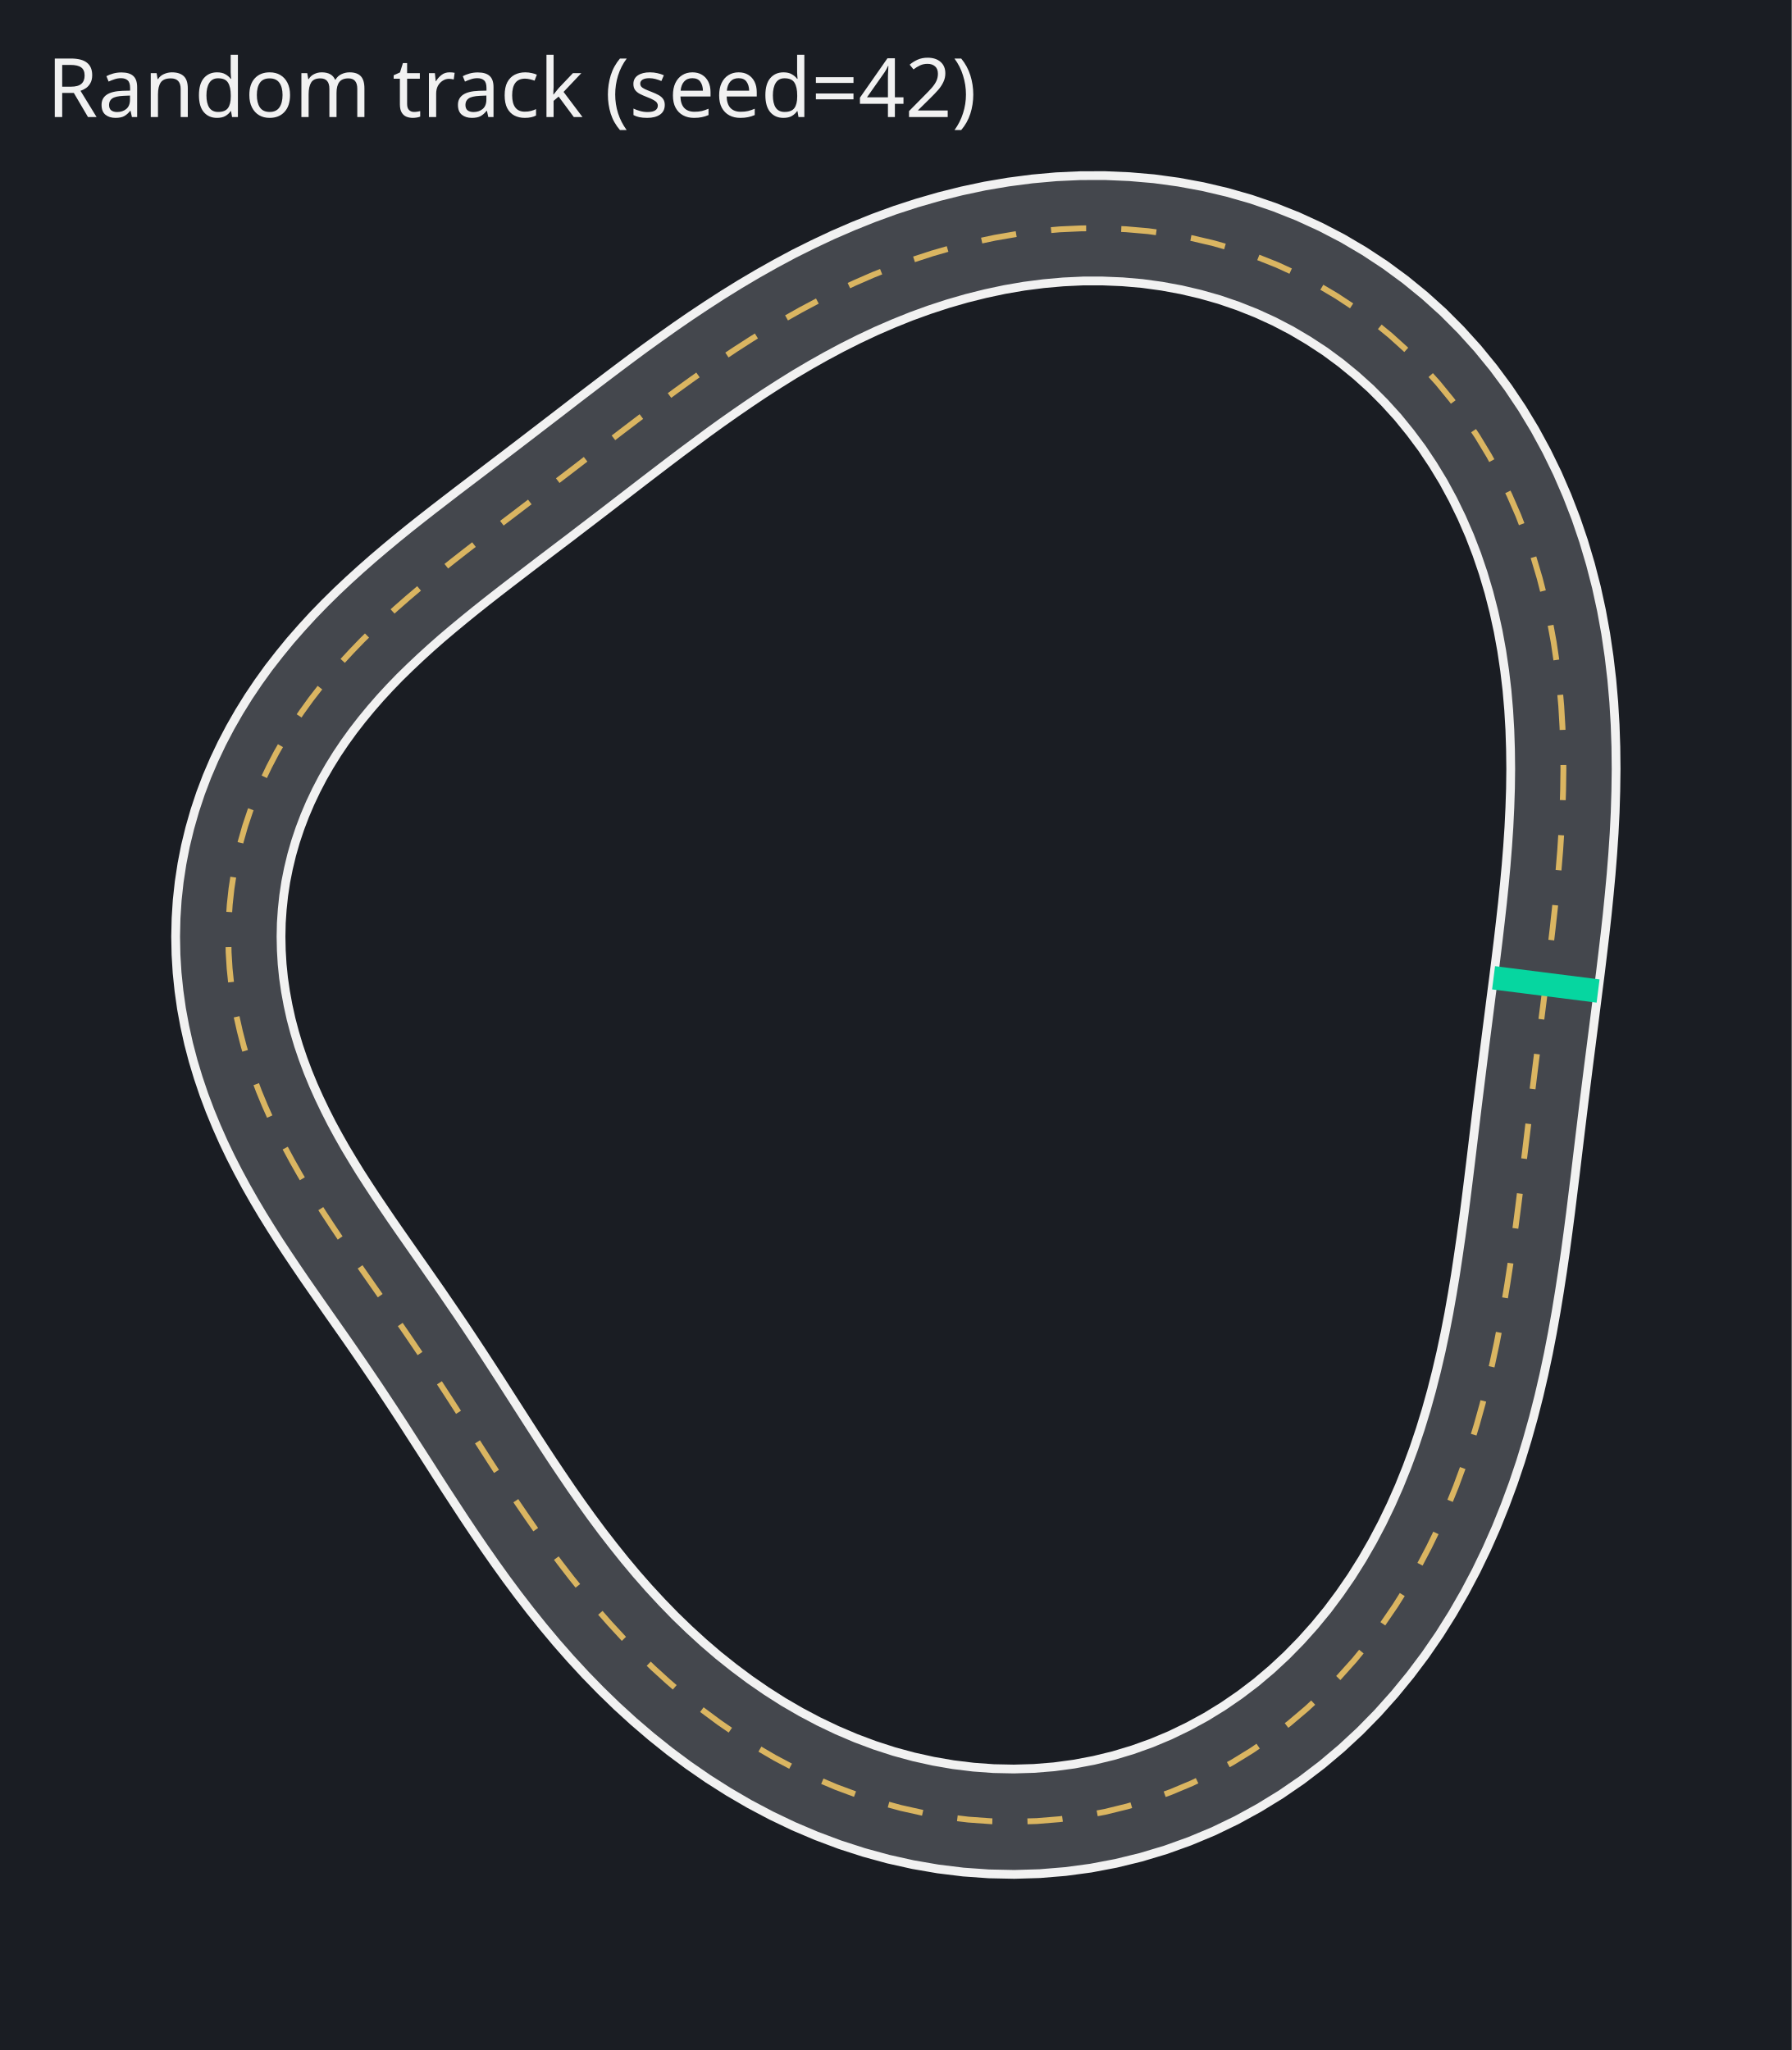
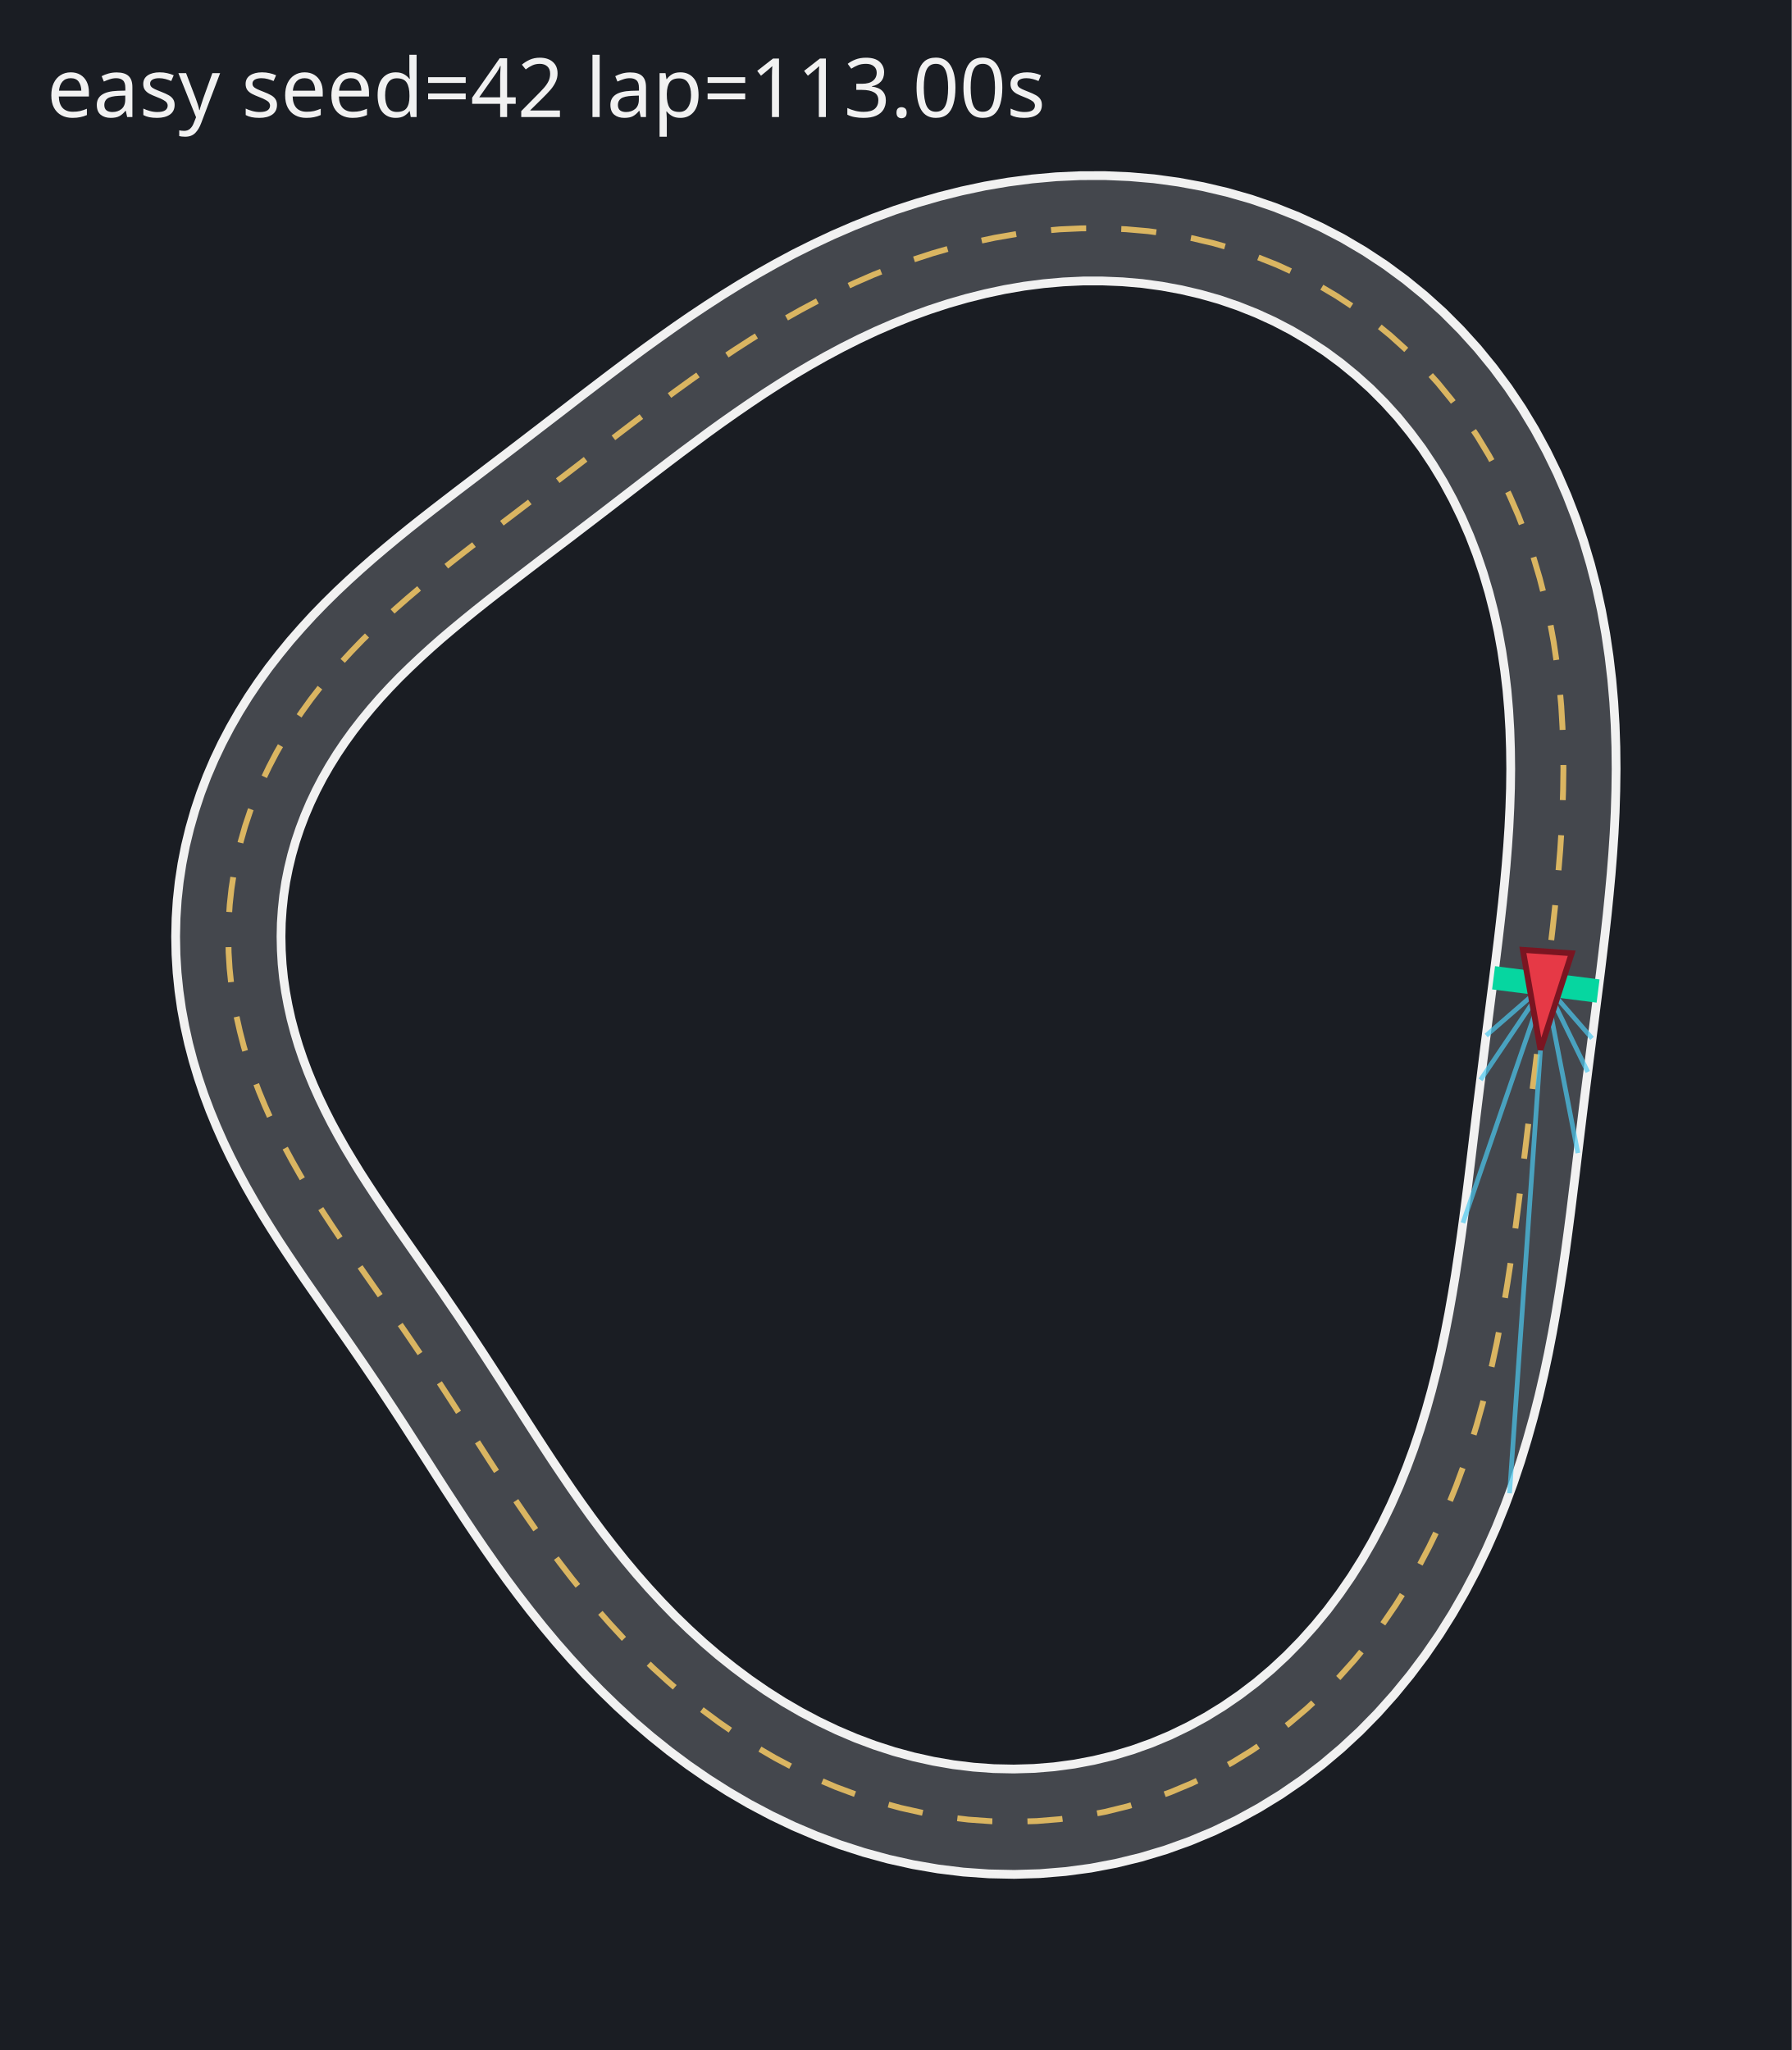
<svg xmlns="http://www.w3.org/2000/svg" viewBox="-142.80 -168.17 306.04 350.21" width="700" font-family="sans-serif">
  <rect x="-142.80" y="-168.17" width="306.04" height="350.21" fill="#1a1d23" />
  <path d="M 112.31,-1.13 L 111.90,2.02 L 111.50,5.17 L 111.10,8.31 L 110.70,11.45 L 110.31,14.59 L 109.92,17.73 L 109.53,20.87 L 109.15,24.02 L 108.77,27.18 L 108.39,30.35 L 108.00,33.53 L 107.60,36.73 L 107.19,39.93 L 106.75,43.16 L 106.28,46.39 L 105.79,49.65 L 105.25,52.91 L 104.67,56.19 L 104.03,59.48 L 103.33,62.78 L 102.56,66.08 L 101.72,69.38 L 100.80,72.68 L 99.79,75.97 L 98.69,79.25 L 97.49,82.50 L 96.19,85.73 L 94.78,88.92 L 93.26,92.07 L 91.63,95.16 L 89.88,98.20 L 88.02,101.16 L 86.03,104.05 L 83.94,106.85 L 81.72,109.55 L 79.39,112.15 L 76.95,114.64 L 74.40,117.01 L 71.75,119.25 L 68.99,121.35 L 66.14,123.31 L 63.20,125.12 L 60.17,126.77 L 57.07,128.27 L 53.90,129.60 L 50.66,130.76 L 47.37,131.75 L 44.03,132.56 L 40.65,133.20 L 37.24,133.66 L 33.81,133.94 L 30.36,134.04 L 26.91,133.97 L 23.47,133.72 L 20.03,133.30 L 16.62,132.71 L 13.24,131.96 L 9.89,131.05 L 6.59,129.98 L 3.34,128.76 L 0.15,127.40 L -2.97,125.91 L -6.03,124.29 L -9.01,122.56 L -11.91,120.71 L -14.72,118.77 L -17.45,116.73 L -20.10,114.62 L -22.65,112.43 L -25.11,110.18 L -27.49,107.88 L -29.77,105.53 L -31.97,103.15 L -34.09,100.74 L -36.12,98.31 L -38.08,95.86 L -39.97,93.42 L -41.79,90.97 L -43.55,88.52 L -45.25,86.09 L -46.89,83.67 L -48.50,81.27 L -50.06,78.89 L -51.59,76.53 L -53.09,74.20 L -54.57,71.89 L -56.03,69.61 L -57.47,67.36 L -58.91,65.14 L -60.34,62.94 L -61.77,60.77 L -63.19,58.63 L -64.62,56.51 L -66.05,54.42 L -67.47,52.34 L -68.90,50.29 L -70.32,48.25 L -71.74,46.22 L -73.15,44.20 L -74.56,42.18 L -75.95,40.17 L -77.32,38.15 L -78.68,36.13 L -80.01,34.10 L -81.32,32.06 L -82.59,29.99 L -83.83,27.92 L -85.02,25.82 L -86.17,23.70 L -87.26,21.55 L -88.30,19.38 L -89.28,17.19 L -90.19,14.98 L -91.03,12.74 L -91.80,10.47 L -92.48,8.19 L -93.09,5.89 L -93.60,3.57 L -94.03,1.24 L -94.37,-1.10 L -94.61,-3.45 L -94.75,-5.80 L -94.80,-8.16 L -94.75,-10.51 L -94.59,-12.85 L -94.34,-15.19 L -93.99,-17.52 L -93.53,-19.82 L -92.98,-22.11 L -92.33,-24.38 L -91.58,-26.62 L -90.74,-28.83 L -89.81,-31.01 L -88.79,-33.16 L -87.69,-35.27 L -86.50,-37.34 L -85.24,-39.37 L -83.90,-41.36 L -82.49,-43.31 L -81.01,-45.22 L -79.47,-47.09 L -77.88,-48.92 L -76.23,-50.71 L -74.54,-52.46 L -72.79,-54.17 L -71.01,-55.85 L -69.20,-57.50 L -67.35,-59.13 L -65.47,-60.72 L -63.56,-62.30 L -61.64,-63.86 L -59.69,-65.41 L -57.72,-66.95 L -55.74,-68.48 L -53.74,-70.01 L -51.73,-71.55 L -49.71,-73.09 L -47.67,-74.64 L -45.62,-76.19 L -43.56,-77.77 L -41.49,-79.35 L -39.40,-80.95 L -37.30,-82.57 L -35.18,-84.20 L -33.04,-85.85 L -30.87,-87.51 L -28.68,-89.18 L -26.45,-90.87 L -24.19,-92.55 L -21.90,-94.25 L -19.56,-95.94 L -17.17,-97.62 L -14.73,-99.30 L -12.25,-100.96 L -9.70,-102.60 L -7.10,-104.22 L -4.44,-105.79 L -1.71,-107.33 L 1.08,-108.82 L 3.93,-110.25 L 6.84,-111.62 L 9.82,-112.91 L 12.85,-114.13 L 15.94,-115.25 L 19.09,-116.28 L 22.28,-117.20 L 25.52,-118.01 L 28.80,-118.71 L 32.11,-119.28 L 35.45,-119.71 L 38.81,-120.01 L 42.19,-120.17 L 45.56,-120.17 L 48.94,-120.03 L 52.30,-119.74 L 55.65,-119.28 L 58.96,-118.67 L 62.24,-117.90 L 65.48,-116.98 L 68.66,-115.89 L 71.78,-114.65 L 74.84,-113.25 L 77.81,-111.70 L 80.70,-109.99 L 83.51,-108.15 L 86.21,-106.16 L 88.81,-104.03 L 91.31,-101.78 L 93.68,-99.40 L 95.95,-96.90 L 98.08,-94.28 L 100.10,-91.57 L 101.98,-88.75 L 103.74,-85.85 L 105.36,-82.86 L 106.85,-79.80 L 108.21,-76.68 L 109.44,-73.49 L 110.54,-70.26 L 111.51,-66.99 L 112.36,-63.68 L 113.09,-60.35 L 113.70,-57.00 L 114.20,-53.63 L 114.60,-50.26 L 114.89,-46.89 L 115.09,-43.52 L 115.20,-40.16 L 115.24,-36.81 L 115.20,-33.48 L 115.09,-30.16 L 114.93,-26.86 L 114.71,-23.58 L 114.45,-20.32 L 114.15,-17.08 L 113.82,-13.86 L 113.46,-10.65 L 113.09,-7.47 L 112.70,-4.29 Z M 130.16,1.13 L 129.76,4.30 L 129.36,7.45 L 128.96,10.58 L 128.56,13.70 L 128.17,16.81 L 127.78,19.92 L 127.40,23.04 L 127.02,26.18 L 126.64,29.34 L 126.26,32.52 L 125.86,35.74 L 125.46,39.00 L 125.03,42.30 L 124.58,45.64 L 124.09,49.03 L 123.56,52.47 L 122.99,55.95 L 122.36,59.49 L 121.67,63.06 L 120.90,66.68 L 120.05,70.34 L 119.11,74.03 L 118.07,77.74 L 116.93,81.48 L 115.67,85.23 L 114.28,88.99 L 112.77,92.74 L 111.12,96.47 L 109.33,100.18 L 107.39,103.85 L 105.30,107.48 L 103.06,111.05 L 100.66,114.54 L 98.10,117.95 L 95.39,121.26 L 92.52,124.47 L 89.50,127.55 L 86.33,130.49 L 83.01,133.29 L 79.55,135.93 L 75.95,138.40 L 72.23,140.68 L 68.40,142.78 L 64.46,144.68 L 60.41,146.37 L 56.29,147.85 L 52.09,149.11 L 47.83,150.15 L 43.52,150.97 L 39.18,151.55 L 34.82,151.91 L 30.45,152.04 L 26.08,151.95 L 21.73,151.64 L 17.41,151.11 L 13.13,150.37 L 8.91,149.43 L 4.75,148.29 L 0.66,146.97 L -3.34,145.47 L -7.25,143.81 L -11.06,141.99 L -14.77,140.03 L -18.37,137.93 L -21.85,135.72 L -25.21,133.40 L -28.46,130.98 L -31.58,128.48 L -34.57,125.92 L -37.45,123.29 L -40.20,120.62 L -42.83,117.92 L -45.35,115.19 L -47.75,112.46 L -50.04,109.72 L -52.23,106.99 L -54.32,104.28 L -56.32,101.59 L -58.23,98.93 L -60.06,96.31 L -61.82,93.73 L -63.51,91.20 L -65.13,88.72 L -66.71,86.30 L -68.24,83.92 L -69.72,81.60 L -71.18,79.33 L -72.61,77.11 L -74.01,74.93 L -75.40,72.80 L -76.78,70.71 L -78.15,68.64 L -79.53,66.60 L -80.90,64.58 L -82.28,62.57 L -83.67,60.56 L -85.08,58.55 L -86.49,56.54 L -87.91,54.50 L -89.34,52.45 L -90.79,50.36 L -92.23,48.24 L -93.68,46.08 L -95.13,43.88 L -96.56,41.63 L -97.99,39.32 L -99.39,36.96 L -100.76,34.55 L -102.10,32.07 L -103.40,29.53 L -104.64,26.94 L -105.82,24.28 L -106.94,21.56 L -107.98,18.79 L -108.94,15.95 L -109.81,13.07 L -110.58,10.14 L -111.24,7.16 L -111.80,4.15 L -112.23,1.10 L -112.55,-1.98 L -112.74,-5.07 L -112.80,-8.18 L -112.73,-11.30 L -112.53,-14.41 L -112.19,-17.52 L -111.72,-20.61 L -111.12,-23.67 L -110.38,-26.71 L -109.52,-29.71 L -108.54,-32.66 L -107.44,-35.56 L -106.22,-38.41 L -104.90,-41.19 L -103.47,-43.92 L -101.95,-46.57 L -100.35,-49.15 L -98.66,-51.66 L -96.91,-54.09 L -95.08,-56.44 L -93.21,-58.73 L -91.28,-60.93 L -89.32,-63.07 L -87.32,-65.13 L -85.29,-67.13 L -83.24,-69.06 L -81.18,-70.93 L -79.11,-72.75 L -77.04,-74.51 L -74.97,-76.23 L -72.90,-77.91 L -70.83,-79.55 L -68.77,-81.16 L -66.72,-82.74 L -64.68,-84.31 L -62.64,-85.86 L -60.60,-87.41 L -58.57,-88.96 L -56.53,-90.51 L -54.49,-92.07 L -52.44,-93.64 L -50.37,-95.23 L -48.27,-96.84 L -46.15,-98.47 L -44.00,-100.13 L -41.80,-101.81 L -39.56,-103.52 L -37.27,-105.25 L -34.92,-107.01 L -32.51,-108.79 L -30.02,-110.58 L -27.47,-112.39 L -24.84,-114.20 L -22.12,-116.01 L -19.32,-117.82 L -16.43,-119.61 L -13.44,-121.38 L -10.37,-123.11 L -7.20,-124.81 L -3.93,-126.44 L -0.57,-128.02 L 2.89,-129.52 L 6.43,-130.94 L 10.07,-132.27 L 13.79,-133.48 L 17.60,-134.58 L 21.47,-135.55 L 25.42,-136.39 L 29.43,-137.07 L 33.49,-137.60 L 37.60,-137.97 L 41.75,-138.16 L 45.92,-138.17 L 50.11,-137.99 L 54.30,-137.63 L 58.48,-137.06 L 62.65,-136.29 L 66.78,-135.32 L 70.87,-134.15 L 74.90,-132.77 L 78.87,-131.19 L 82.75,-129.41 L 86.54,-127.44 L 90.22,-125.27 L 93.79,-122.92 L 97.24,-120.38 L 100.55,-117.68 L 103.72,-114.82 L 106.73,-111.80 L 109.59,-108.64 L 112.28,-105.35 L 114.81,-101.94 L 117.17,-98.42 L 119.35,-94.81 L 121.36,-91.11 L 123.20,-87.34 L 124.86,-83.51 L 126.36,-79.64 L 127.69,-75.73 L 128.86,-71.79 L 129.88,-67.84 L 130.74,-63.89 L 131.46,-59.94 L 132.04,-56.00 L 132.50,-52.09 L 132.84,-48.21 L 133.07,-44.36 L 133.20,-40.55 L 133.24,-36.79 L 133.19,-33.08 L 133.08,-29.42 L 132.90,-25.82 L 132.66,-22.27 L 132.38,-18.77 L 132.06,-15.34 L 131.72,-11.95 L 131.35,-8.61 L 130.96,-5.33 L 130.57,-2.08 Z" fill="#44474d" fill-rule="evenodd" stroke="none" />
  <path d="M 112.31,-1.13 L 111.90,2.02 L 111.50,5.17 L 111.10,8.31 L 110.70,11.45 L 110.31,14.59 L 109.92,17.73 L 109.53,20.87 L 109.15,24.02 L 108.77,27.18 L 108.39,30.35 L 108.00,33.53 L 107.60,36.73 L 107.19,39.93 L 106.75,43.16 L 106.28,46.39 L 105.79,49.65 L 105.25,52.91 L 104.67,56.19 L 104.03,59.48 L 103.33,62.78 L 102.56,66.08 L 101.72,69.38 L 100.80,72.68 L 99.79,75.97 L 98.69,79.25 L 97.49,82.50 L 96.19,85.73 L 94.78,88.92 L 93.26,92.07 L 91.63,95.16 L 89.88,98.20 L 88.02,101.16 L 86.03,104.05 L 83.94,106.85 L 81.72,109.55 L 79.39,112.15 L 76.95,114.64 L 74.40,117.01 L 71.75,119.25 L 68.99,121.35 L 66.14,123.31 L 63.20,125.12 L 60.17,126.77 L 57.07,128.27 L 53.90,129.60 L 50.66,130.76 L 47.37,131.75 L 44.03,132.56 L 40.65,133.20 L 37.24,133.66 L 33.81,133.94 L 30.36,134.04 L 26.91,133.97 L 23.47,133.72 L 20.03,133.30 L 16.62,132.71 L 13.24,131.96 L 9.89,131.05 L 6.59,129.98 L 3.34,128.76 L 0.15,127.40 L -2.97,125.91 L -6.03,124.29 L -9.01,122.56 L -11.91,120.71 L -14.72,118.77 L -17.45,116.73 L -20.10,114.62 L -22.65,112.43 L -25.11,110.18 L -27.49,107.88 L -29.77,105.53 L -31.97,103.15 L -34.09,100.74 L -36.12,98.31 L -38.08,95.86 L -39.97,93.42 L -41.79,90.97 L -43.55,88.52 L -45.25,86.09 L -46.89,83.67 L -48.50,81.27 L -50.06,78.89 L -51.59,76.53 L -53.09,74.20 L -54.57,71.89 L -56.03,69.61 L -57.47,67.36 L -58.91,65.14 L -60.34,62.94 L -61.77,60.77 L -63.19,58.63 L -64.62,56.51 L -66.05,54.42 L -67.47,52.34 L -68.90,50.29 L -70.32,48.25 L -71.74,46.22 L -73.15,44.20 L -74.56,42.18 L -75.95,40.17 L -77.32,38.15 L -78.68,36.13 L -80.01,34.10 L -81.32,32.06 L -82.59,29.99 L -83.83,27.92 L -85.02,25.82 L -86.17,23.70 L -87.26,21.55 L -88.30,19.38 L -89.28,17.19 L -90.19,14.98 L -91.03,12.74 L -91.80,10.47 L -92.48,8.19 L -93.09,5.89 L -93.60,3.57 L -94.03,1.24 L -94.37,-1.10 L -94.61,-3.45 L -94.75,-5.80 L -94.80,-8.16 L -94.75,-10.51 L -94.59,-12.85 L -94.34,-15.19 L -93.99,-17.52 L -93.53,-19.82 L -92.98,-22.11 L -92.33,-24.38 L -91.58,-26.62 L -90.74,-28.83 L -89.81,-31.01 L -88.79,-33.16 L -87.69,-35.27 L -86.50,-37.34 L -85.24,-39.37 L -83.90,-41.36 L -82.49,-43.31 L -81.01,-45.22 L -79.47,-47.09 L -77.88,-48.92 L -76.23,-50.71 L -74.54,-52.46 L -72.79,-54.17 L -71.01,-55.85 L -69.20,-57.50 L -67.35,-59.13 L -65.47,-60.72 L -63.56,-62.30 L -61.64,-63.86 L -59.69,-65.41 L -57.72,-66.95 L -55.74,-68.48 L -53.74,-70.01 L -51.73,-71.55 L -49.71,-73.09 L -47.67,-74.64 L -45.62,-76.19 L -43.56,-77.77 L -41.49,-79.35 L -39.40,-80.95 L -37.30,-82.57 L -35.18,-84.20 L -33.04,-85.85 L -30.87,-87.51 L -28.68,-89.18 L -26.45,-90.87 L -24.19,-92.55 L -21.90,-94.25 L -19.56,-95.94 L -17.17,-97.62 L -14.73,-99.30 L -12.25,-100.96 L -9.70,-102.60 L -7.10,-104.22 L -4.44,-105.79 L -1.71,-107.33 L 1.08,-108.82 L 3.93,-110.25 L 6.84,-111.62 L 9.82,-112.91 L 12.85,-114.13 L 15.94,-115.25 L 19.09,-116.28 L 22.28,-117.20 L 25.52,-118.01 L 28.80,-118.71 L 32.11,-119.28 L 35.45,-119.71 L 38.81,-120.01 L 42.19,-120.17 L 45.56,-120.17 L 48.94,-120.03 L 52.30,-119.74 L 55.65,-119.28 L 58.96,-118.67 L 62.24,-117.90 L 65.48,-116.98 L 68.66,-115.89 L 71.78,-114.65 L 74.84,-113.25 L 77.81,-111.70 L 80.70,-109.99 L 83.51,-108.15 L 86.21,-106.16 L 88.81,-104.03 L 91.31,-101.78 L 93.68,-99.40 L 95.95,-96.90 L 98.08,-94.28 L 100.10,-91.57 L 101.98,-88.75 L 103.74,-85.85 L 105.36,-82.86 L 106.85,-79.80 L 108.21,-76.68 L 109.44,-73.49 L 110.54,-70.26 L 111.51,-66.99 L 112.36,-63.68 L 113.09,-60.35 L 113.70,-57.00 L 114.20,-53.63 L 114.60,-50.26 L 114.89,-46.89 L 115.09,-43.52 L 115.20,-40.16 L 115.24,-36.81 L 115.20,-33.48 L 115.09,-30.16 L 114.93,-26.86 L 114.71,-23.58 L 114.45,-20.32 L 114.15,-17.08 L 113.82,-13.86 L 113.46,-10.65 L 113.09,-7.47 L 112.70,-4.29 Z" fill="none" stroke="#f1f1f1" stroke-width="1.5" />
  <path d="M 130.16,1.13 L 129.76,4.30 L 129.36,7.45 L 128.96,10.58 L 128.56,13.70 L 128.17,16.81 L 127.78,19.92 L 127.40,23.04 L 127.02,26.18 L 126.64,29.34 L 126.26,32.52 L 125.86,35.74 L 125.46,39.00 L 125.03,42.30 L 124.58,45.64 L 124.09,49.03 L 123.56,52.47 L 122.99,55.95 L 122.36,59.49 L 121.67,63.06 L 120.90,66.68 L 120.05,70.34 L 119.11,74.03 L 118.07,77.74 L 116.93,81.48 L 115.67,85.23 L 114.28,88.99 L 112.77,92.74 L 111.12,96.47 L 109.33,100.18 L 107.39,103.85 L 105.30,107.48 L 103.06,111.05 L 100.66,114.54 L 98.10,117.95 L 95.39,121.26 L 92.52,124.47 L 89.50,127.55 L 86.33,130.49 L 83.01,133.29 L 79.55,135.93 L 75.95,138.40 L 72.23,140.68 L 68.40,142.78 L 64.46,144.68 L 60.41,146.37 L 56.29,147.85 L 52.09,149.11 L 47.83,150.15 L 43.52,150.97 L 39.18,151.55 L 34.82,151.91 L 30.45,152.04 L 26.08,151.95 L 21.73,151.64 L 17.41,151.11 L 13.13,150.37 L 8.91,149.43 L 4.75,148.29 L 0.66,146.97 L -3.34,145.47 L -7.25,143.81 L -11.06,141.99 L -14.77,140.03 L -18.37,137.93 L -21.85,135.72 L -25.21,133.40 L -28.46,130.98 L -31.58,128.48 L -34.57,125.92 L -37.45,123.29 L -40.20,120.62 L -42.83,117.92 L -45.35,115.19 L -47.75,112.46 L -50.04,109.72 L -52.23,106.99 L -54.32,104.28 L -56.32,101.59 L -58.23,98.93 L -60.06,96.31 L -61.82,93.73 L -63.51,91.20 L -65.13,88.72 L -66.71,86.30 L -68.24,83.92 L -69.72,81.60 L -71.18,79.33 L -72.61,77.11 L -74.01,74.93 L -75.40,72.80 L -76.78,70.71 L -78.15,68.64 L -79.53,66.60 L -80.90,64.58 L -82.28,62.57 L -83.67,60.56 L -85.08,58.55 L -86.49,56.54 L -87.91,54.50 L -89.34,52.45 L -90.79,50.36 L -92.23,48.24 L -93.68,46.08 L -95.13,43.88 L -96.56,41.63 L -97.99,39.32 L -99.39,36.96 L -100.76,34.55 L -102.10,32.07 L -103.40,29.53 L -104.64,26.94 L -105.82,24.28 L -106.94,21.56 L -107.98,18.79 L -108.94,15.95 L -109.81,13.07 L -110.58,10.14 L -111.24,7.16 L -111.80,4.15 L -112.23,1.10 L -112.55,-1.98 L -112.74,-5.07 L -112.80,-8.18 L -112.73,-11.30 L -112.53,-14.41 L -112.19,-17.52 L -111.72,-20.61 L -111.12,-23.67 L -110.38,-26.71 L -109.52,-29.71 L -108.54,-32.66 L -107.44,-35.56 L -106.22,-38.41 L -104.90,-41.19 L -103.47,-43.92 L -101.95,-46.57 L -100.35,-49.15 L -98.66,-51.66 L -96.91,-54.09 L -95.08,-56.44 L -93.21,-58.73 L -91.28,-60.93 L -89.32,-63.07 L -87.32,-65.13 L -85.29,-67.13 L -83.24,-69.06 L -81.18,-70.93 L -79.11,-72.75 L -77.04,-74.51 L -74.97,-76.23 L -72.90,-77.91 L -70.83,-79.55 L -68.77,-81.16 L -66.72,-82.74 L -64.68,-84.31 L -62.64,-85.86 L -60.60,-87.41 L -58.57,-88.96 L -56.53,-90.51 L -54.49,-92.07 L -52.44,-93.64 L -50.37,-95.23 L -48.27,-96.84 L -46.15,-98.47 L -44.00,-100.13 L -41.80,-101.81 L -39.56,-103.52 L -37.27,-105.25 L -34.92,-107.01 L -32.51,-108.79 L -30.02,-110.58 L -27.47,-112.39 L -24.84,-114.20 L -22.12,-116.01 L -19.32,-117.82 L -16.43,-119.61 L -13.44,-121.38 L -10.37,-123.11 L -7.20,-124.81 L -3.93,-126.44 L -0.57,-128.02 L 2.89,-129.52 L 6.43,-130.94 L 10.07,-132.27 L 13.79,-133.48 L 17.60,-134.58 L 21.47,-135.55 L 25.42,-136.39 L 29.43,-137.07 L 33.49,-137.60 L 37.60,-137.97 L 41.75,-138.16 L 45.92,-138.17 L 50.11,-137.99 L 54.30,-137.63 L 58.48,-137.06 L 62.65,-136.29 L 66.78,-135.32 L 70.87,-134.15 L 74.90,-132.77 L 78.87,-131.19 L 82.75,-129.41 L 86.54,-127.44 L 90.22,-125.27 L 93.79,-122.92 L 97.24,-120.38 L 100.55,-117.68 L 103.72,-114.82 L 106.73,-111.80 L 109.59,-108.64 L 112.28,-105.35 L 114.81,-101.94 L 117.17,-98.42 L 119.35,-94.81 L 121.36,-91.11 L 123.20,-87.34 L 124.86,-83.51 L 126.36,-79.64 L 127.69,-75.73 L 128.86,-71.79 L 129.88,-67.84 L 130.74,-63.89 L 131.46,-59.94 L 132.04,-56.00 L 132.50,-52.09 L 132.84,-48.21 L 133.07,-44.36 L 133.20,-40.55 L 133.24,-36.79 L 133.19,-33.08 L 133.08,-29.42 L 132.90,-25.82 L 132.66,-22.27 L 132.38,-18.77 L 132.06,-15.34 L 131.72,-11.95 L 131.35,-8.61 L 130.96,-5.33 L 130.57,-2.08 Z" fill="none" stroke="#f1f1f1" stroke-width="1.5" />
  <path d="M 121.23,0.00 L 120.83,3.16 L 120.43,6.31 L 120.03,9.45 L 119.63,12.57 L 119.24,15.70 L 118.85,18.82 L 118.47,21.96 L 118.09,25.10 L 117.71,28.26 L 117.32,31.44 L 116.93,34.64 L 116.53,37.86 L 116.11,41.12 L 115.66,44.40 L 115.19,47.71 L 114.68,51.06 L 114.12,54.43 L 113.51,57.84 L 112.85,61.27 L 112.11,64.73 L 111.31,68.21 L 110.42,71.70 L 109.44,75.21 L 108.36,78.73 L 107.18,82.24 L 105.89,85.74 L 104.48,89.23 L 102.95,92.70 L 101.29,96.12 L 99.51,99.51 L 97.59,102.84 L 95.54,106.10 L 93.35,109.30 L 91.02,112.40 L 88.56,115.41 L 85.96,118.31 L 83.23,121.09 L 80.36,123.75 L 77.38,126.27 L 74.27,128.64 L 71.05,130.85 L 67.72,132.90 L 64.28,134.78 L 60.76,136.47 L 57.16,137.98 L 53.47,139.31 L 49.73,140.43 L 45.93,141.36 L 42.09,142.08 L 38.21,142.61 L 34.31,142.93 L 30.40,143.04 L 26.50,142.96 L 22.60,142.68 L 18.72,142.21 L 14.88,141.54 L 11.07,140.69 L 7.32,139.67 L 3.63,138.47 L 0.00,137.12 L -3.55,135.61 L -7.02,133.95 L -10.40,132.16 L -13.69,130.24 L -16.88,128.21 L -19.97,126.08 L -22.96,123.86 L -25.84,121.55 L -28.61,119.17 L -31.28,116.74 L -33.84,114.25 L -36.30,111.73 L -38.66,109.17 L -40.92,106.60 L -43.08,104.01 L -45.16,101.43 L -47.15,98.85 L -49.06,96.28 L -50.89,93.73 L -52.65,91.20 L -54.36,88.70 L -56.00,86.23 L -57.60,83.80 L -59.15,81.41 L -60.66,79.06 L -62.15,76.74 L -63.60,74.47 L -65.04,72.23 L -66.46,70.03 L -67.87,67.87 L -69.27,65.74 L -70.67,63.63 L -72.07,61.56 L -73.47,59.50 L -74.88,57.46 L -76.29,55.42 L -77.70,53.40 L -79.11,51.38 L -80.53,49.35 L -81.95,47.31 L -83.37,45.26 L -84.78,43.20 L -86.18,41.11 L -87.57,38.99 L -88.94,36.84 L -90.29,34.66 L -91.61,32.44 L -92.89,30.18 L -94.13,27.88 L -95.33,25.54 L -96.47,23.16 L -97.55,20.74 L -98.57,18.27 L -99.51,15.76 L -100.37,13.21 L -101.15,10.63 L -101.83,8.01 L -102.42,5.37 L -102.92,2.69 L -103.30,0.00 L -103.58,-2.71 L -103.75,-5.44 L -103.80,-8.17 L -103.74,-10.90 L -103.56,-13.63 L -103.26,-16.36 L -102.85,-19.06 L -102.32,-21.75 L -101.68,-24.41 L -100.93,-27.04 L -100.06,-29.64 L -99.09,-32.20 L -98.02,-34.71 L -96.84,-37.18 L -95.58,-39.59 L -94.23,-41.95 L -92.79,-44.26 L -91.28,-46.51 L -89.70,-48.70 L -88.05,-50.83 L -86.34,-52.91 L -84.58,-54.93 L -82.77,-56.89 L -80.93,-58.80 L -79.04,-60.65 L -77.13,-62.46 L -75.19,-64.22 L -73.23,-65.94 L -71.25,-67.62 L -69.27,-69.27 L -67.27,-70.88 L -65.26,-72.48 L -63.25,-74.05 L -61.23,-75.61 L -59.21,-77.16 L -57.18,-78.71 L -55.15,-80.25 L -53.12,-81.80 L -51.08,-83.35 L -49.03,-84.92 L -46.96,-86.50 L -44.88,-88.09 L -42.79,-89.70 L -40.67,-91.34 L -38.52,-92.99 L -36.34,-94.66 L -34.12,-96.35 L -31.86,-98.06 L -29.56,-99.78 L -27.20,-101.52 L -24.79,-103.26 L -22.32,-105.01 L -19.79,-106.75 L -17.18,-108.49 L -14.51,-110.21 L -11.76,-111.91 L -8.94,-113.59 L -6.04,-115.22 L -3.06,-116.81 L -0.00,-118.35 L 3.14,-119.82 L 6.35,-121.22 L 9.64,-122.53 L 13.01,-123.76 L 16.44,-124.88 L 19.94,-125.89 L 23.50,-126.78 L 27.11,-127.55 L 30.77,-128.18 L 34.47,-128.66 L 38.21,-128.99 L 41.97,-129.16 L 45.74,-129.17 L 49.52,-129.01 L 53.30,-128.68 L 57.07,-128.17 L 60.81,-127.48 L 64.51,-126.61 L 68.18,-125.56 L 71.78,-124.33 L 75.33,-122.92 L 78.79,-121.33 L 82.18,-119.57 L 85.46,-117.63 L 88.65,-115.53 L 91.73,-113.27 L 94.68,-110.86 L 97.51,-108.30 L 100.21,-105.60 L 102.77,-102.77 L 105.18,-99.82 L 107.45,-96.75 L 109.57,-93.59 L 111.54,-90.33 L 113.36,-86.99 L 115.03,-83.57 L 116.54,-80.10 L 117.90,-76.57 L 119.12,-72.99 L 120.19,-69.39 L 121.12,-65.76 L 121.91,-62.12 L 122.58,-58.47 L 123.12,-54.82 L 123.55,-51.18 L 123.87,-47.55 L 124.08,-43.94 L 124.20,-40.36 L 124.24,-36.80 L 124.19,-33.28 L 124.08,-29.79 L 123.91,-26.34 L 123.69,-22.92 L 123.41,-19.55 L 123.11,-16.21 L 122.77,-12.90 L 122.41,-9.63 L 122.03,-6.40 L 121.63,-3.19 Z" fill="none" stroke="#ffd166" stroke-width="1" stroke-dasharray="6 6" opacity="0.8" />
  <line x1="130.16" y1="1.13" x2="112.31" y2="-1.13" stroke="#06d6a0" stroke-width="4" />
-   <text x="-134.80" y="-148.17" fill="#f1f1f1" font-size="14">Random track  (seed=42)</text>
+   <line x1="121.10" y1="-0.01" x2="129.13" y2="9.22" stroke="#4cc9f0" stroke-width="0.8" opacity="0.7" />
+   <line x1="121.10" y1="-0.01" x2="128.40" y2="14.96" stroke="#4cc9f0" stroke-width="0.8" opacity="0.7" />
+   <line x1="121.10" y1="-0.01" x2="126.71" y2="28.81" stroke="#4cc9f0" stroke-width="0.8" opacity="0.7" />
+   <line x1="121.10" y1="-0.01" x2="115.04" y2="86.93" stroke="#4cc9f0" stroke-width="0.8" opacity="0.7" />
+   <line x1="121.10" y1="-0.01" x2="107.08" y2="40.74" stroke="#4cc9f0" stroke-width="0.8" opacity="0.7" />
+   <line x1="121.10" y1="-0.01" x2="110.09" y2="16.31" stroke="#4cc9f0" stroke-width="0.8" opacity="0.7" />
+   <line x1="121.10" y1="-0.01" x2="111.05" y2="8.73" stroke="#4cc9f0" stroke-width="0.8" opacity="0.7" />
+   <polygon points="120.32,11.16 117.31,-5.90 125.66,-5.32" fill="#e63946" stroke="#7a1521" stroke-width="1" />
+   <text x="-134.80" y="-148.17" fill="#f1f1f1" font-size="14">easy  seed=42  lap=113.00s</text>
</svg>
